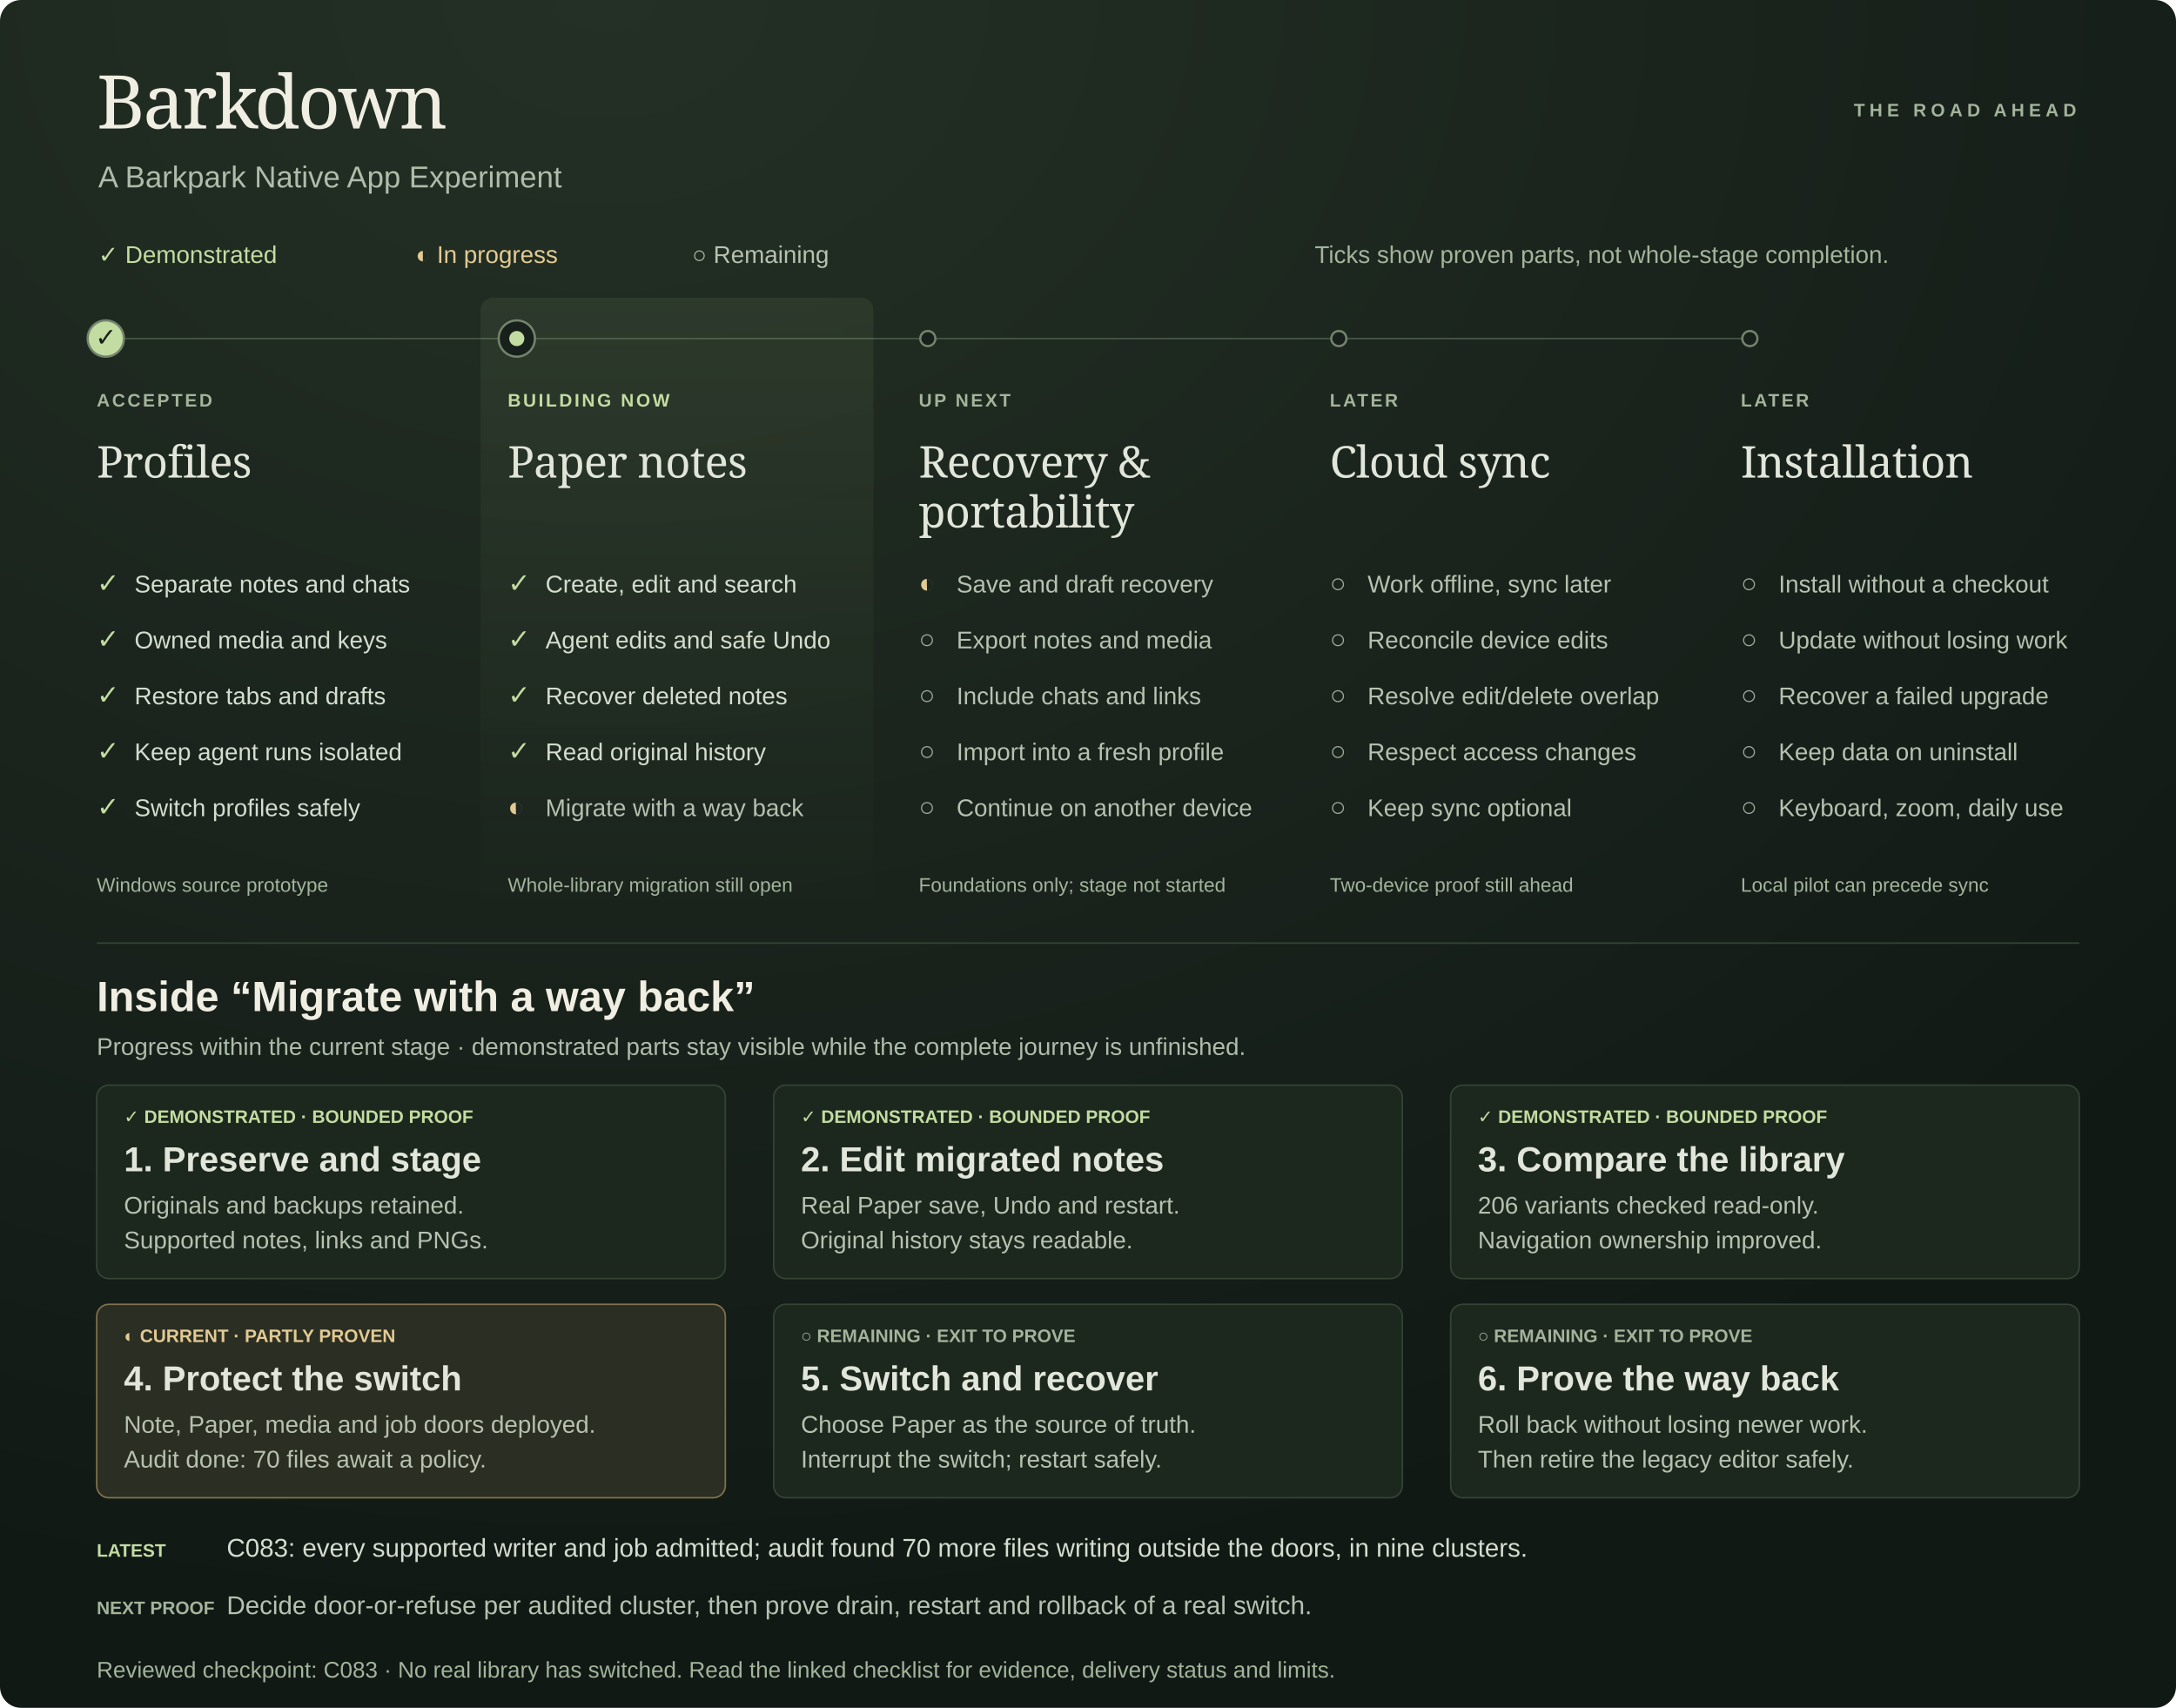
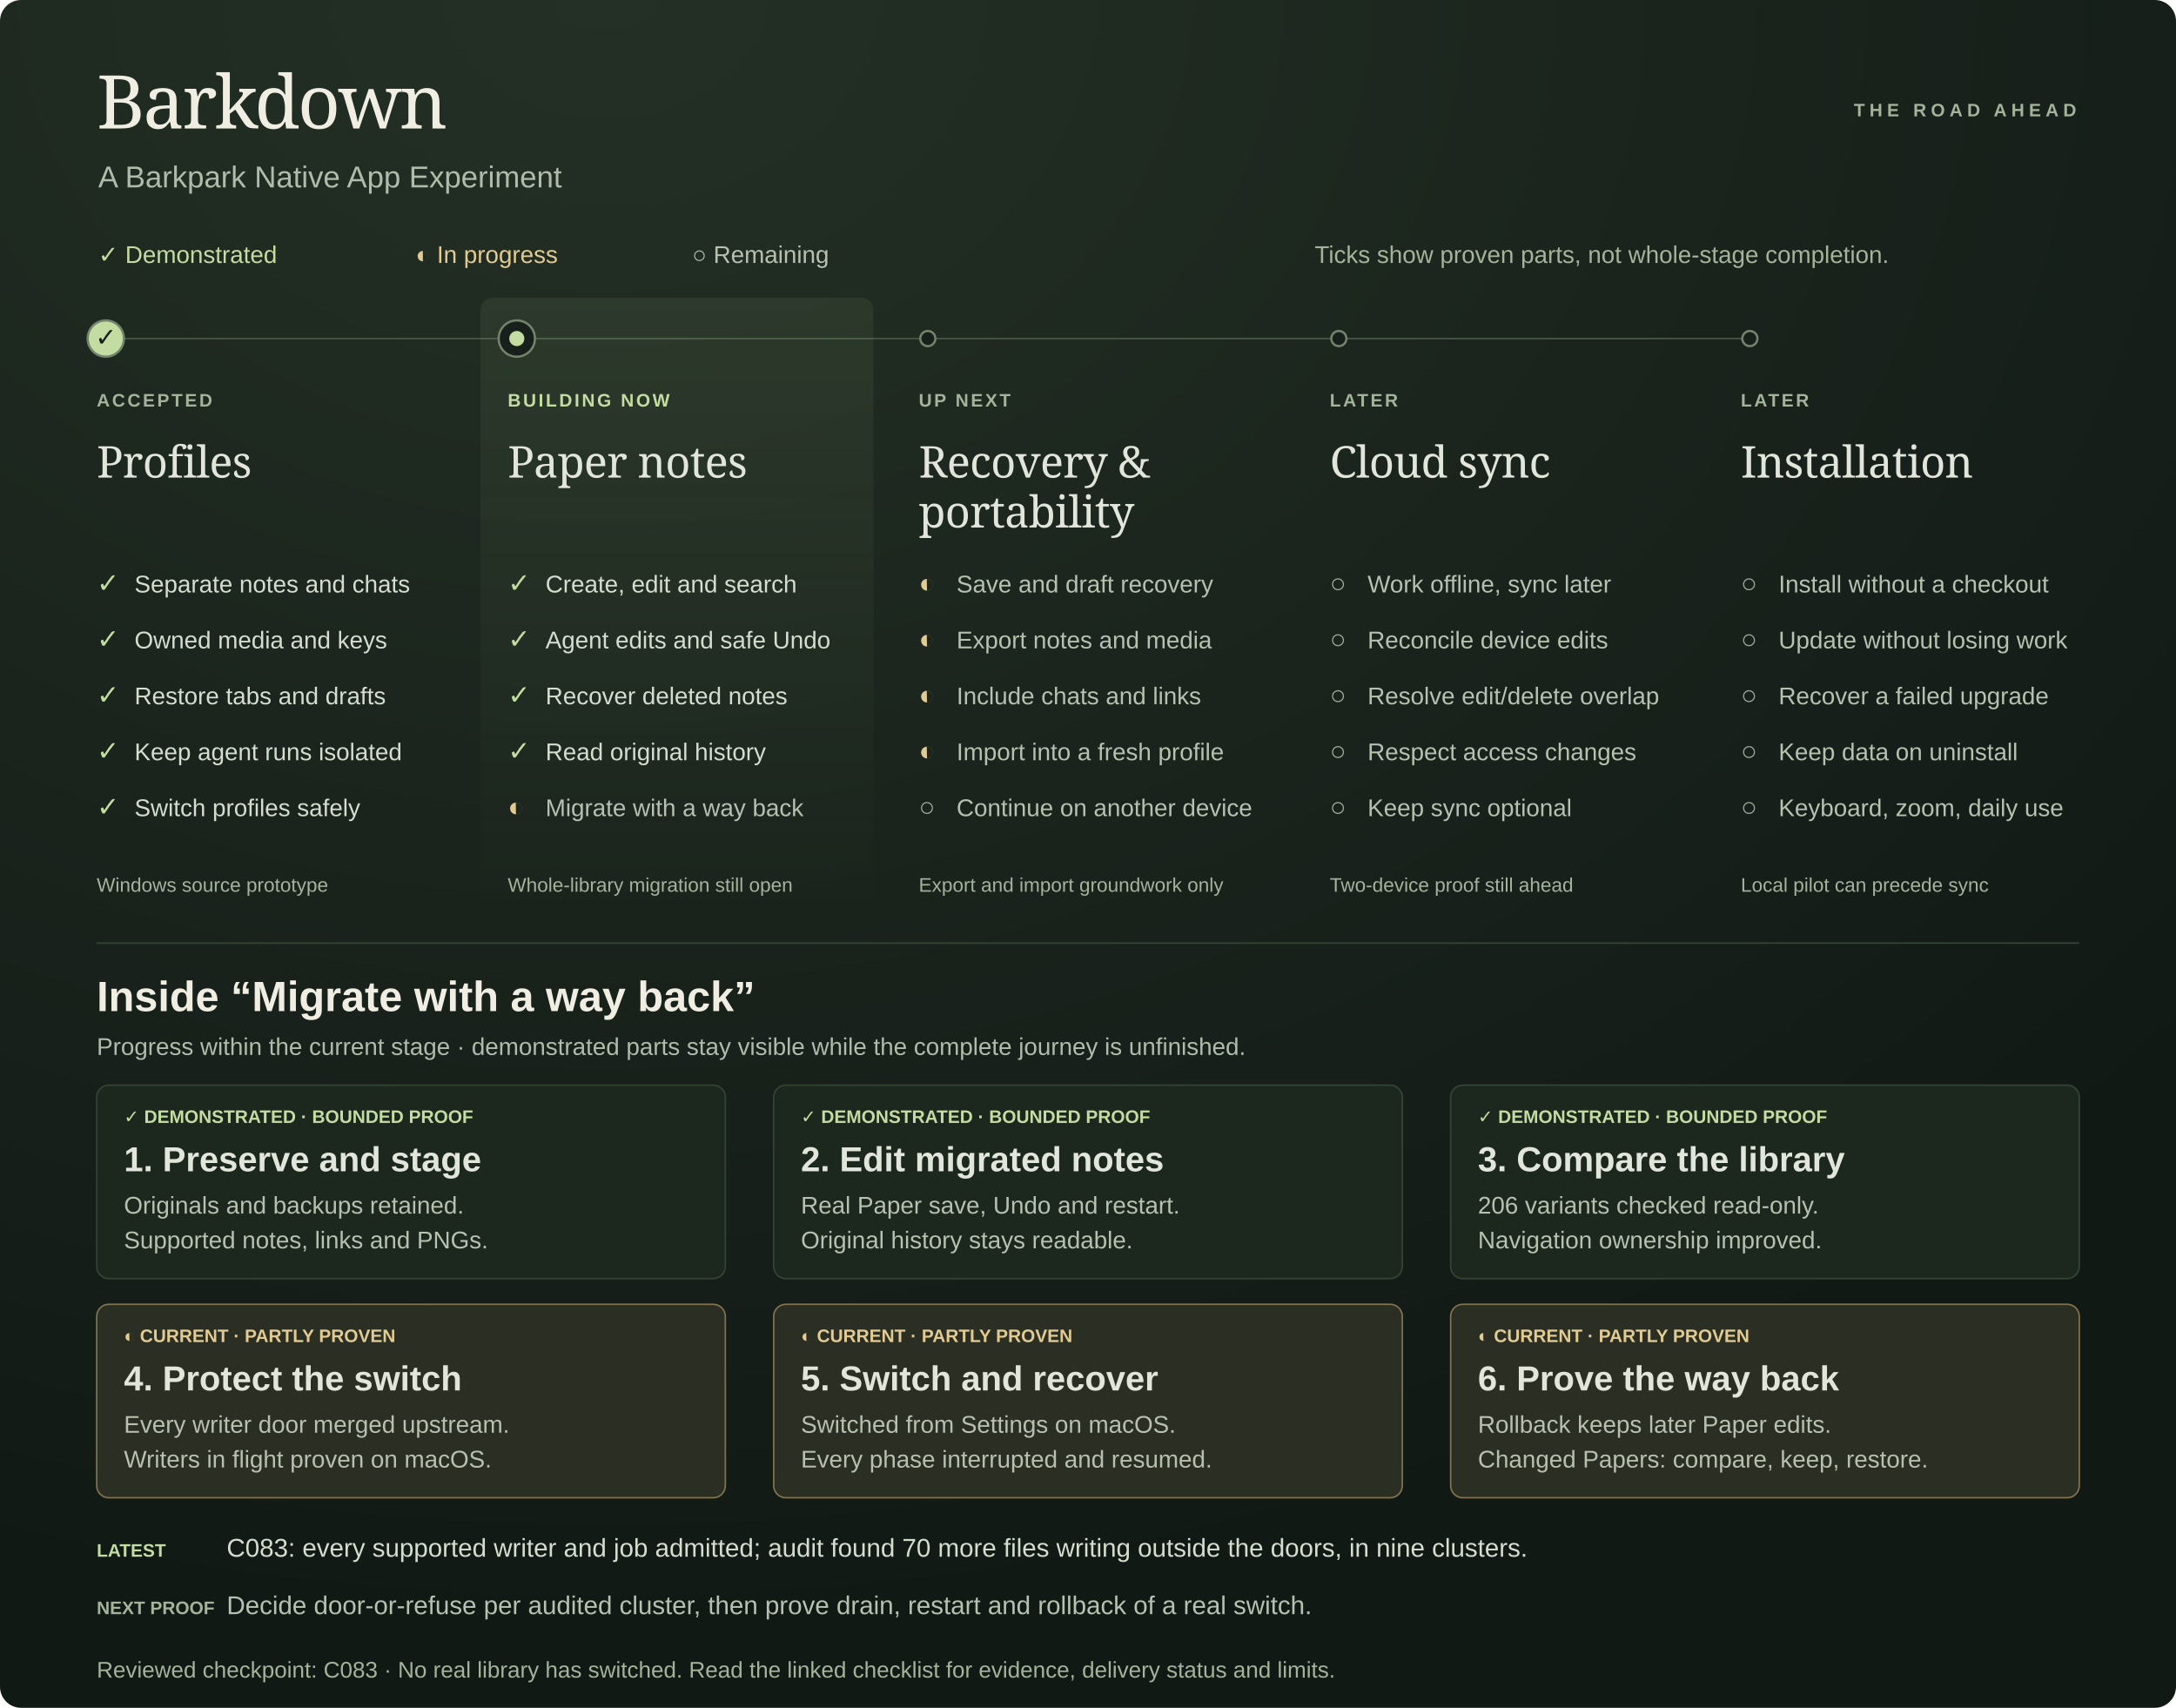
<svg xmlns="http://www.w3.org/2000/svg" width="1440" height="1130" viewBox="0 0 1440 1130" role="img" aria-labelledby="title desc">
  <defs>
    <radialGradient id="background" cx="28%" cy="0%" r="95%">
      <stop stop-color="#243025" />
      <stop offset="1" stop-color="#111915" />
    </radialGradient>
    <linearGradient id="focus" x2="0" y2="1">
      <stop stop-color="#a9c787" stop-opacity=".09" />
      <stop offset="1" stop-color="#a9c787" stop-opacity="0" />
    </linearGradient>
  </defs>
  <g font-family="Segoe UI, Arial, sans-serif">
    <rect width="1440" height="1130" rx="14" fill="url(#background)" />
    <text x="64" y="85" font-family="Georgia, serif" font-size="49" letter-spacing="-1.5" fill="#f0eee2">Barkdown</text>
    <text x="65" y="124" font-size="20" fill="#afbcaa" font-weight="400">A Barkpark Native App Experiment</text>
    <text x="1374" y="77" text-anchor="end" font-size="12" font-weight="600" letter-spacing="3" fill="#a3b49b">THE ROAD AHEAD</text>
    <text x="65" y="174" font-size="16" fill="#c2dca1" font-weight="400">✓  Demonstrated</text>
    <text x="275" y="174" font-size="16" fill="#e2ca93" font-weight="400">◐  In progress</text>
    <text x="458" y="174" font-size="16" fill="#b6c1af" font-weight="400">○  Remaining</text>
    <text x="870" y="174" font-size="16" fill="#a3b49b" font-weight="400">Ticks show proven parts, not whole-stage completion.</text>
    <path d="M70 224H1158" stroke="#475747" stroke-width="1" />
    <g data-phase="P1">
      <circle cx="70" cy="224" r="12" fill="#c2dca1" stroke="#73836c" stroke-width="1.5" />
      <text x="63" y="229" font-size="17" fill="#17201a" font-weight="600">✓</text>
      <text x="64" y="269" font-size="12" letter-spacing="1.5" font-weight="600" fill="#a3b49b">ACCEPTED</text>
      <text x="64" y="316" dy="0" font-family="Georgia, serif" font-size="29" letter-spacing="-.4" fill="#e2e6da">Profiles</text>
      <text x="64" y="392" font-size="18" fill="#c2dca1" font-weight="600">✓</text>
      <text x="89" y="392" font-size="16" fill="#d4ddce" font-weight="400">Separate notes and chats</text>
      <text x="64" y="429" font-size="18" fill="#c2dca1" font-weight="600">✓</text>
      <text x="89" y="429" font-size="16" fill="#d4ddce" font-weight="400">Owned media and keys</text>
      <text x="64" y="466" font-size="18" fill="#c2dca1" font-weight="600">✓</text>
      <text x="89" y="466" font-size="16" fill="#d4ddce" font-weight="400">Restore tabs and drafts</text>
      <text x="64" y="503" font-size="18" fill="#c2dca1" font-weight="600">✓</text>
      <text x="89" y="503" font-size="16" fill="#d4ddce" font-weight="400">Keep agent runs isolated</text>
      <text x="64" y="540" font-size="18" fill="#c2dca1" font-weight="600">✓</text>
      <text x="89" y="540" font-size="16" fill="#d4ddce" font-weight="400">Switch profiles safely</text>
      <text x="64" y="590" font-size="13" fill="#a3b49b" font-weight="400">Windows source prototype</text>
    </g>
    <g data-phase="P2">
      <rect x="318" y="197" width="260" height="410" rx="8" fill="url(#focus)" />
      <circle cx="342" cy="224" r="12" fill="#17201a" stroke="#73836c" stroke-width="1.5" />
      <circle cx="342" cy="224" r="5" fill="#c2dca1" />
      <text x="336" y="269" font-size="12" letter-spacing="1.5" font-weight="600" fill="#c2dca1">BUILDING NOW</text>
      <text x="336" y="316" dy="0" font-family="Georgia, serif" font-size="29" letter-spacing="-.4" fill="#e2e6da">Paper notes</text>
      <text x="336" y="392" font-size="18" fill="#c2dca1" font-weight="600">✓</text>
      <text x="361" y="392" font-size="16" fill="#d4ddce" font-weight="400">Create, edit and search</text>
      <text x="336" y="429" font-size="18" fill="#c2dca1" font-weight="600">✓</text>
      <text x="361" y="429" font-size="16" fill="#d4ddce" font-weight="400">Agent edits and safe Undo</text>
      <text x="336" y="466" font-size="18" fill="#c2dca1" font-weight="600">✓</text>
      <text x="361" y="466" font-size="16" fill="#d4ddce" font-weight="400">Recover deleted notes</text>
      <text x="336" y="503" font-size="18" fill="#c2dca1" font-weight="600">✓</text>
      <text x="361" y="503" font-size="16" fill="#d4ddce" font-weight="400">Read original history</text>
      <text x="336" y="540" font-size="18" fill="#e2ca93" font-weight="600">◐</text>
      <text x="361" y="540" font-size="16" fill="#b6c1af" font-weight="400">Migrate with a way back</text>
      <text x="336" y="590" font-size="13" fill="#a3b49b" font-weight="400">Whole-library migration still open</text>
    </g>
    <g data-phase="P3">
      <circle cx="614" cy="224" r="5" fill="#17201a" stroke="#73836c" stroke-width="1.5" />
      <text x="608" y="269" font-size="12" letter-spacing="1.5" font-weight="600" fill="#a3b49b">UP NEXT</text>
      <text x="608" y="316" dy="0" font-family="Georgia, serif" font-size="29" letter-spacing="-.4" fill="#e2e6da">Recovery &amp;</text>
      <text x="608" y="316" dy="33" font-family="Georgia, serif" font-size="29" letter-spacing="-.4" fill="#e2e6da">portability</text>
      <text x="608" y="392" font-size="18" fill="#e2ca93" font-weight="600">◐</text>
      <text x="633" y="392" font-size="16" fill="#b6c1af" font-weight="400">Save and draft recovery</text>
-       <text x="608" y="429" font-size="18" fill="#9fac99" font-weight="600">○</text>
+       <text x="608" y="429" font-size="18" fill="#e2ca93" font-weight="600">◐</text>
      <text x="633" y="429" font-size="16" fill="#b6c1af" font-weight="400">Export notes and media</text>
-       <text x="608" y="466" font-size="18" fill="#9fac99" font-weight="600">○</text>
+       <text x="608" y="466" font-size="18" fill="#e2ca93" font-weight="600">◐</text>
      <text x="633" y="466" font-size="16" fill="#b6c1af" font-weight="400">Include chats and links</text>
-       <text x="608" y="503" font-size="18" fill="#9fac99" font-weight="600">○</text>
+       <text x="608" y="503" font-size="18" fill="#e2ca93" font-weight="600">◐</text>
      <text x="633" y="503" font-size="16" fill="#b6c1af" font-weight="400">Import into a fresh profile</text>
      <text x="608" y="540" font-size="18" fill="#9fac99" font-weight="600">○</text>
      <text x="633" y="540" font-size="16" fill="#b6c1af" font-weight="400">Continue on another device</text>
-       <text x="608" y="590" font-size="13" fill="#a3b49b" font-weight="400">Foundations only; stage not started</text>
+       <text x="608" y="590" font-size="13" fill="#a3b49b" font-weight="400">Export and import groundwork only</text>
    </g>
    <g data-phase="P4">
      <circle cx="886" cy="224" r="5" fill="#17201a" stroke="#73836c" stroke-width="1.5" />
      <text x="880" y="269" font-size="12" letter-spacing="1.5" font-weight="600" fill="#a3b49b">LATER</text>
      <text x="880" y="316" dy="0" font-family="Georgia, serif" font-size="29" letter-spacing="-.4" fill="#e2e6da">Cloud sync</text>
      <text x="880" y="392" font-size="18" fill="#9fac99" font-weight="600">○</text>
      <text x="905" y="392" font-size="16" fill="#b6c1af" font-weight="400">Work offline, sync later</text>
      <text x="880" y="429" font-size="18" fill="#9fac99" font-weight="600">○</text>
      <text x="905" y="429" font-size="16" fill="#b6c1af" font-weight="400">Reconcile device edits</text>
      <text x="880" y="466" font-size="18" fill="#9fac99" font-weight="600">○</text>
      <text x="905" y="466" font-size="16" fill="#b6c1af" font-weight="400">Resolve edit/delete overlap</text>
      <text x="880" y="503" font-size="18" fill="#9fac99" font-weight="600">○</text>
      <text x="905" y="503" font-size="16" fill="#b6c1af" font-weight="400">Respect access changes</text>
      <text x="880" y="540" font-size="18" fill="#9fac99" font-weight="600">○</text>
      <text x="905" y="540" font-size="16" fill="#b6c1af" font-weight="400">Keep sync optional</text>
      <text x="880" y="590" font-size="13" fill="#a3b49b" font-weight="400">Two-device proof still ahead</text>
    </g>
    <g data-phase="P5">
      <circle cx="1158" cy="224" r="5" fill="#17201a" stroke="#73836c" stroke-width="1.5" />
      <text x="1152" y="269" font-size="12" letter-spacing="1.5" font-weight="600" fill="#a3b49b">LATER</text>
      <text x="1152" y="316" dy="0" font-family="Georgia, serif" font-size="29" letter-spacing="-.4" fill="#e2e6da">Installation</text>
      <text x="1152" y="392" font-size="18" fill="#9fac99" font-weight="600">○</text>
      <text x="1177" y="392" font-size="16" fill="#b6c1af" font-weight="400">Install without a checkout</text>
      <text x="1152" y="429" font-size="18" fill="#9fac99" font-weight="600">○</text>
      <text x="1177" y="429" font-size="16" fill="#b6c1af" font-weight="400">Update without losing work</text>
      <text x="1152" y="466" font-size="18" fill="#9fac99" font-weight="600">○</text>
      <text x="1177" y="466" font-size="16" fill="#b6c1af" font-weight="400">Recover a failed upgrade</text>
      <text x="1152" y="503" font-size="18" fill="#9fac99" font-weight="600">○</text>
      <text x="1177" y="503" font-size="16" fill="#b6c1af" font-weight="400">Keep data on uninstall</text>
      <text x="1152" y="540" font-size="18" fill="#9fac99" font-weight="600">○</text>
      <text x="1177" y="540" font-size="16" fill="#b6c1af" font-weight="400">Keyboard, zoom, daily use</text>
      <text x="1152" y="590" font-size="13" fill="#a3b49b" font-weight="400">Local pilot can precede sync</text>
    </g>
    <path d="M64 624H1376" stroke="#344435" />
    <text x="64" y="669" font-size="28" fill="#f0eee2" font-weight="600">Inside “Migrate with a way back”</text>
    <text x="64" y="698" font-size="16" fill="#afbcaa" font-weight="400">Progress within the current stage · demonstrated parts stay visible while the complete journey is unfinished.</text>
    <g data-migration-step="1">
      <rect x="64" y="718" width="416" height="128" rx="8" fill="#1c271e" stroke="#344435" />
      <text x="82" y="743" font-size="12" fill="#c2dca1" font-weight="600">✓  DEMONSTRATED · BOUNDED PROOF</text>
      <text x="82" y="775" font-size="23" fill="#e2e6da" font-weight="600">1. Preserve and stage</text>
      <text x="82" y="803" font-size="16" fill="#b6c1af" font-weight="400">Originals and backups retained.</text>
      <text x="82" y="826" font-size="16" fill="#b6c1af" font-weight="400">Supported notes, links and PNGs.</text>
    </g>
    <g data-migration-step="2">
      <rect x="512" y="718" width="416" height="128" rx="8" fill="#1c271e" stroke="#344435" />
      <text x="530" y="743" font-size="12" fill="#c2dca1" font-weight="600">✓  DEMONSTRATED · BOUNDED PROOF</text>
      <text x="530" y="775" font-size="23" fill="#e2e6da" font-weight="600">2. Edit migrated notes</text>
      <text x="530" y="803" font-size="16" fill="#b6c1af" font-weight="400">Real Paper save, Undo and restart.</text>
      <text x="530" y="826" font-size="16" fill="#b6c1af" font-weight="400">Original history stays readable.</text>
    </g>
    <g data-migration-step="3">
      <rect x="960" y="718" width="416" height="128" rx="8" fill="#1c271e" stroke="#344435" />
      <text x="978" y="743" font-size="12" fill="#c2dca1" font-weight="600">✓  DEMONSTRATED · BOUNDED PROOF</text>
      <text x="978" y="775" font-size="23" fill="#e2e6da" font-weight="600">3. Compare the library</text>
      <text x="978" y="803" font-size="16" fill="#b6c1af" font-weight="400">206 variants checked read-only.</text>
      <text x="978" y="826" font-size="16" fill="#b6c1af" font-weight="400">Navigation ownership improved.</text>
    </g>
    <g data-migration-step="4">
      <rect x="64" y="863" width="416" height="128" rx="8" fill="#2b2e22" stroke="#82734e" />
      <text x="82" y="888" font-size="12" fill="#e2ca93" font-weight="600">◐  CURRENT · PARTLY PROVEN</text>
      <text x="82" y="920" font-size="23" fill="#e2e6da" font-weight="600">4. Protect the switch</text>
-       <text x="82" y="948" font-size="16" fill="#b6c1af" font-weight="400">Note, Paper, media and job doors deployed.</text>
-       <text x="82" y="971" font-size="16" fill="#b6c1af" font-weight="400">Audit done: 70 files await a policy.</text>
+       <text x="82" y="948" font-size="16" fill="#b6c1af" font-weight="400">Every writer door merged upstream.</text>
+       <text x="82" y="971" font-size="16" fill="#b6c1af" font-weight="400">Writers in flight proven on macOS.</text>
    </g>
    <g data-migration-step="5">
-       <rect x="512" y="863" width="416" height="128" rx="8" fill="#1c271e" stroke="#344435" />
-       <text x="530" y="888" font-size="12" fill="#a3b49b" font-weight="600">○  REMAINING · EXIT TO PROVE</text>
+       <rect x="512" y="863" width="416" height="128" rx="8" fill="#2b2e22" stroke="#82734e" />
+       <text x="530" y="888" font-size="12" fill="#e2ca93" font-weight="600">◐  CURRENT · PARTLY PROVEN</text>
      <text x="530" y="920" font-size="23" fill="#e2e6da" font-weight="600">5. Switch and recover</text>
-       <text x="530" y="948" font-size="16" fill="#b6c1af" font-weight="400">Choose Paper as the source of truth.</text>
-       <text x="530" y="971" font-size="16" fill="#b6c1af" font-weight="400">Interrupt the switch; restart safely.</text>
+       <text x="530" y="948" font-size="16" fill="#b6c1af" font-weight="400">Switched from Settings on macOS.</text>
+       <text x="530" y="971" font-size="16" fill="#b6c1af" font-weight="400">Every phase interrupted and resumed.</text>
    </g>
    <g data-migration-step="6">
-       <rect x="960" y="863" width="416" height="128" rx="8" fill="#1c271e" stroke="#344435" />
-       <text x="978" y="888" font-size="12" fill="#a3b49b" font-weight="600">○  REMAINING · EXIT TO PROVE</text>
+       <rect x="960" y="863" width="416" height="128" rx="8" fill="#2b2e22" stroke="#82734e" />
+       <text x="978" y="888" font-size="12" fill="#e2ca93" font-weight="600">◐  CURRENT · PARTLY PROVEN</text>
      <text x="978" y="920" font-size="23" fill="#e2e6da" font-weight="600">6. Prove the way back</text>
-       <text x="978" y="948" font-size="16" fill="#b6c1af" font-weight="400">Roll back without losing newer work.</text>
-       <text x="978" y="971" font-size="16" fill="#b6c1af" font-weight="400">Then retire the legacy editor safely.</text>
+       <text x="978" y="948" font-size="16" fill="#b6c1af" font-weight="400">Rollback keeps later Paper edits.</text>
+       <text x="978" y="971" font-size="16" fill="#b6c1af" font-weight="400">Changed Papers: compare, keep, restore.</text>
    </g>
    <text x="64" y="1030" font-size="12" fill="#c2dca1" font-weight="600">LATEST</text>
    <text x="150" y="1030" font-size="17" fill="#d4ddce" font-weight="400">C083: every supported writer and job admitted; audit found 70 more files writing outside the doors, in nine clusters.</text>
    <text x="64" y="1068" font-size="12" fill="#a3b49b" font-weight="600">NEXT PROOF</text>
    <text x="150" y="1068" font-size="17" fill="#b6c1af" font-weight="400">Decide door-or-refuse per audited cluster, then prove drain, restart and rollback of a real switch.</text>
    <text x="64" y="1110" font-size="15" fill="#a3b49b" font-weight="400">Reviewed checkpoint: C083 · No real library has switched. Read the linked checklist for evidence, delivery status and limits.</text>
  </g>
</svg>
